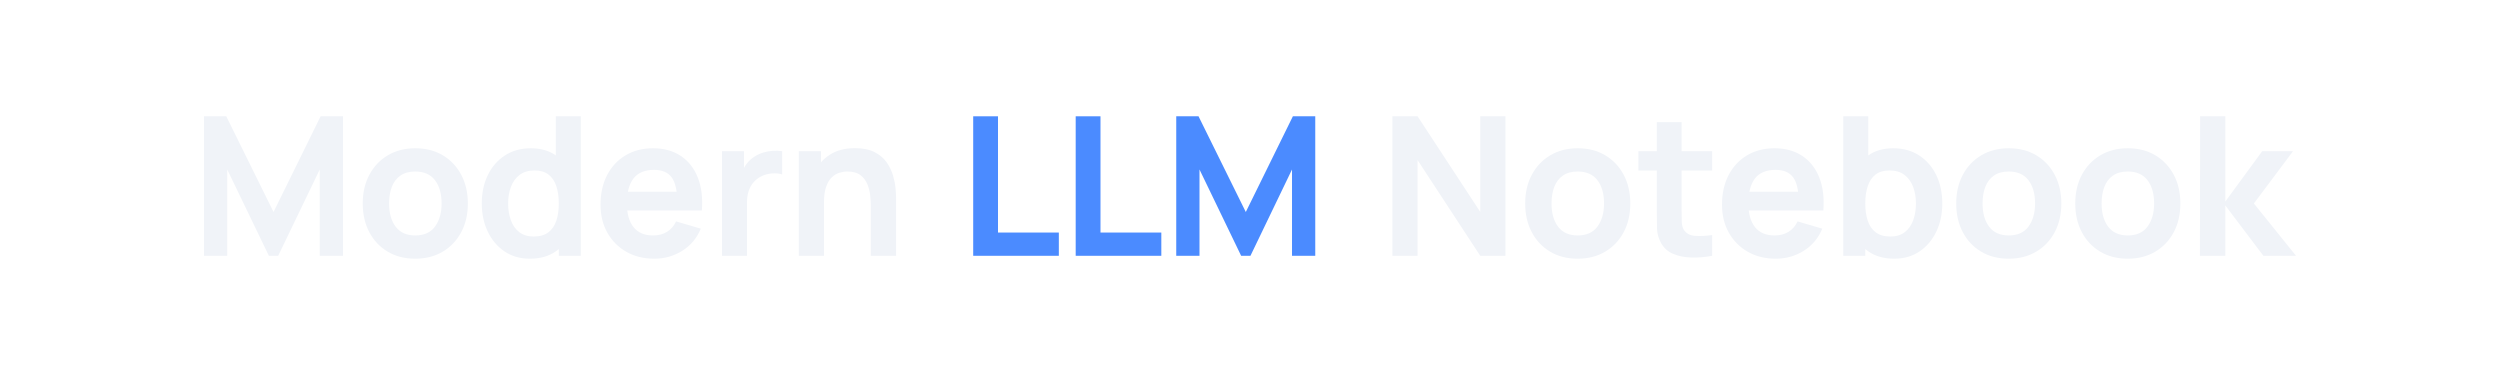
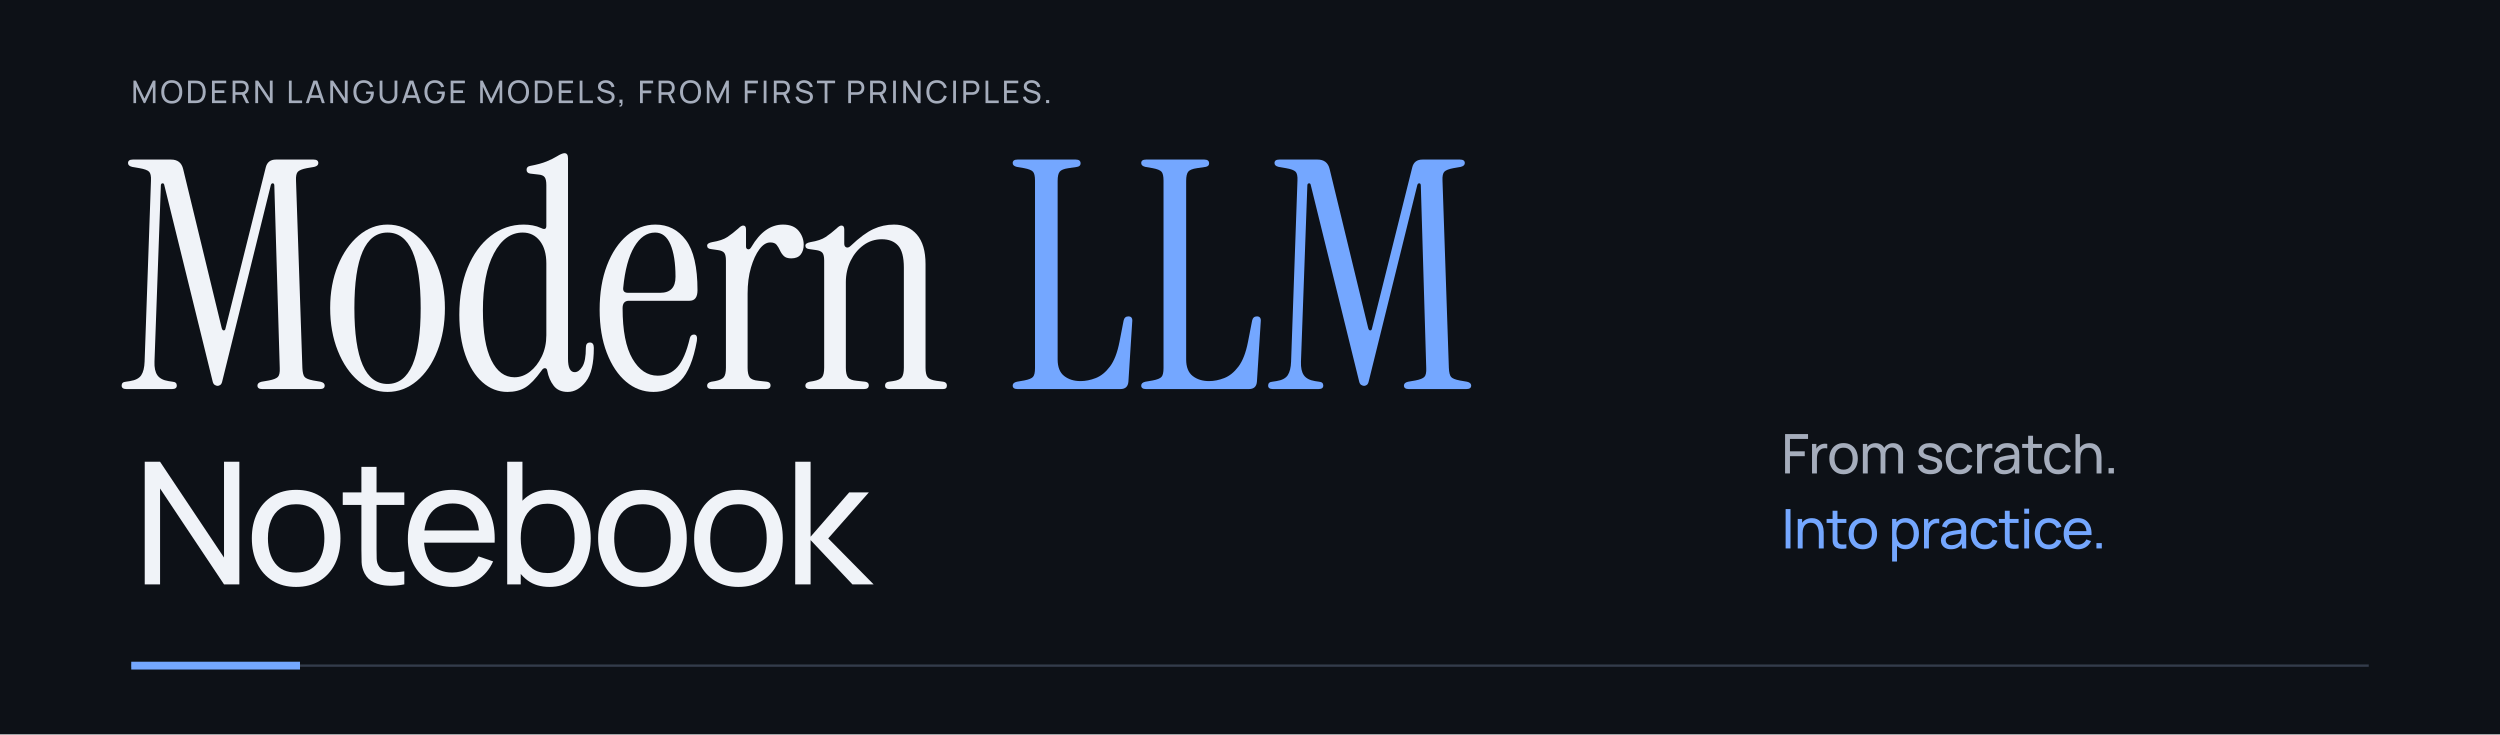
- <svg xmlns="http://www.w3.org/2000/svg" width="1600" height="240" viewBox="0 0 1600 240" role="img" aria-labelledby="title">
-   <g fill="#f0f3f8" aria-label="Modern">
-     <path transform="translate(121.8644 163.71) scale(0.062 -0.062)" d="M140 0V1440H370L858 452L1344 1440H1575V0H1335V891L906 0H810L380 891V0Z" />
-     <path transform="translate(227.1925 163.71) scale(0.062 -0.062)" d="M622 -30Q459 -30 337.0 43.0Q215 116 147.5 244.5Q80 373 80 540Q80 709 149.0 837.5Q218 966 340.0 1038.0Q462 1110 622 1110Q785 1110 907.0 1037.0Q1029 964 1097.0 835.5Q1165 707 1165 540Q1165 372 1096.5 243.5Q1028 115 905.5 42.5Q783 -30 622 -30ZM622 210Q759 210 826.5 302.5Q894 395 894 540Q894 691 825.5 780.5Q757 870 622 870Q529 870 469.0 828.0Q409 786 380.5 712.0Q352 638 352 540Q352 389 420.5 299.5Q489 210 622 210Z" />
-     <path transform="translate(303.38 163.71) scale(0.062 -0.062)" d="M576 -30Q426 -30 315.0 45.0Q204 120 142.0 249.0Q80 378 80 540Q80 705 142.5 833.5Q205 962 319.0 1036.0Q433 1110 587 1110Q741 1110 846.0 1035.0Q951 960 1005.0 831.0Q1059 702 1059 540Q1059 378 1004.5 249.0Q950 120 842.5 45.0Q735 -30 576 -30ZM616 199Q710 199 767.0 242.0Q824 285 849.5 362.0Q875 439 875 540Q875 642 849.5 719.0Q824 796 769.0 838.5Q714 881 625 881Q531 881 470.5 835.0Q410 789 381.0 711.5Q352 634 352 540Q352 445 380.0 367.5Q408 290 466.5 244.5Q525 199 616 199ZM875 0V749H844V1440H1102V0Z" />
-     <path transform="translate(379.38 163.71) scale(0.062 -0.062)" d="M636 -30Q471 -30 346.0 41.5Q221 113 150.5 238.5Q80 364 80 527Q80 704 149.0 835.0Q218 966 340.0 1038.0Q462 1110 622 1110Q790 1110 908.5 1031.0Q1027 952 1084.0 808.0Q1141 664 1126 468H871V562Q871 733 814.0 810.0Q757 887 633 887Q489 887 420.5 798.5Q352 710 352 540Q352 382 420.5 296.0Q489 210 622 210Q706 210 766.5 247.5Q827 285 860 355L1115 280Q1054 133 923.5 51.5Q793 -30 636 -30ZM272 468V661H1001V468Z" />
-     <path transform="translate(453.3956 163.71) scale(0.062 -0.062)" d="M140 0V1080H367V816L341 850Q361 906 395.5 951.0Q430 996 479 1026Q518 1051 565.0 1065.5Q612 1080 662.0 1083.5Q712 1087 761 1080V840Q714 855 653.5 850.0Q593 845 543 819Q495 794 462.5 755.0Q430 716 414.0 664.5Q398 613 398 550V0Z" />
-     <path transform="translate(502.6769 163.71) scale(0.062 -0.062)" d="M881 0V515Q881 559 875.5 618.5Q870 678 847.0 736.0Q824 794 775.0 832.0Q726 870 639 870Q599 870 556.5 857.0Q514 844 478.5 810.0Q443 776 420.5 713.5Q398 651 398 551L249 619Q249 752 301.5 864.0Q354 976 458.5 1043.5Q563 1111 718 1111Q841 1111 920.5 1070.0Q1000 1029 1045.0 964.5Q1090 900 1110.5 829.5Q1131 759 1136.5 698.0Q1142 637 1142 605V0ZM138 0V1080H367V733H398V0Z" />
+ <svg xmlns="http://www.w3.org/2000/svg" width="1600" height="470" viewBox="0 0 1600 470" role="img" aria-labelledby="title desc">
+   <rect width="1600" height="470" rx="0" fill="#0D1117" />
+   <g fill="#A5ADBC" aria-label="MODERN LANGUAGE MODELS, FROM FIRST PRINCIPLES.">
+     <path transform="translate(84 66) scale(0.01 -0.01)" d="M140 0V1440H302L846 293L1387 1440H1551V1H1382V1049L893 0H798L309 1049V0Z" />
+     <path transform="translate(102.6063 66) scale(0.01 -0.01)" d="M732 -30Q517 -30 367.0 65.0Q217 160 138.5 329.0Q60 498 60 720Q60 942 138.5 1111.0Q217 1280 367.0 1375.0Q517 1470 732 1470Q948 1470 1098.0 1375.0Q1248 1280 1326.0 1111.0Q1404 942 1404 720Q1404 498 1326.0 329.0Q1248 160 1098.0 65.0Q948 -30 732 -30ZM732 140Q893 139 1000.5 212.5Q1108 286 1161.5 417.0Q1215 548 1215 720Q1215 893 1161.5 1023.0Q1108 1153 1000.5 1226.0Q893 1299 732 1300Q571 1301 464.5 1228.0Q358 1155 304.0 1024.0Q250 893 249 720Q248 548 302.0 418.0Q356 288 463.5 214.5Q571 141 732 140Z" />
+     <path transform="translate(118.9469 66) scale(0.01 -0.01)" d="M140 0V1440H584Q606 1440 661.0 1439.0Q716 1438 766 1431Q933 1409 1045.5 1309.5Q1158 1210 1215.0 1057.0Q1272 904 1272 720Q1272 536 1215.0 383.0Q1158 230 1045.5 130.5Q933 31 766 9Q716 3 660.5 1.5Q605 0 584 0ZM323 170H584Q622 170 669.0 172.5Q716 175 751 181Q869 203 942.0 280.0Q1015 357 1049.0 472.0Q1083 587 1083 720Q1083 856 1048.5 971.0Q1014 1086 941.0 1162.0Q868 1238 751 1259Q716 1266 668.0 1268.0Q620 1270 584 1270H323Z" />
+     <path transform="translate(134.2719 66) scale(0.01 -0.01)" d="M140 0V1440H1050V1271H318V820H930V651H318V169H1050V0Z" />
+     <path transform="translate(147.4719 66) scale(0.01 -0.01)" d="M140 0V1440H709Q730 1440 759.0 1438.5Q788 1437 815 1432Q932 1414 1011.5 1352.0Q1091 1290 1131.0 1195.5Q1171 1101 1171 986Q1171 819 1084.0 696.5Q997 574 829 543L761 532H318V0ZM997 0 713 586 889 640 1201 0ZM318 701H703Q722 701 746.5 703.0Q771 705 793 710Q862 726 905.5 768.5Q949 811 969.0 868.5Q989 926 989 986Q989 1046 969.0 1103.5Q949 1161 905.5 1204.0Q862 1247 793 1262Q771 1268 746.5 1269.5Q722 1271 703 1271H318Z" />
+     <path transform="translate(161.9844 66) scale(0.01 -0.01)" d="M140 0V1440H320L1071 315V1440H1251V0H1071L320 1126V0Z" />
+     <path transform="translate(183.2906 66) scale(0.01 -0.01)" d="M160 0V1440H338V169H1006V0Z" />
+     <path transform="translate(195.35 66) scale(0.01 -0.01)" d="M40 0 522 1440H770L1252 0H1067L616 1336H672L225 0ZM272 337V504H1020V337Z" />
+     <path transform="translate(209.9719 66) scale(0.01 -0.01)" d="M140 0V1440H320L1071 315V1440H1251V0H1071L320 1126V0Z" />
+     <path transform="translate(225.5781 66) scale(0.01 -0.01)" d="M723 -30Q575 -30 453.0 22.0Q331 74 243.0 171.5Q155 269 107.5 407.5Q60 546 60 720Q60 950 142.0 1118.0Q224 1286 373.0 1377.5Q522 1469 723 1469Q965 1469 1113.0 1356.5Q1261 1244 1317 1049L1137 1012Q1092 1143 989.0 1221.0Q886 1299 732 1299Q571 1300 464.5 1227.5Q358 1155 304.0 1024.0Q250 893 249 720Q248 548 302.0 418.0Q356 288 463.5 214.5Q571 141 732 140Q871 139 966.0 193.0Q1061 247 1113.0 349.0Q1165 451 1176 594H870V741H1364Q1367 721 1367.5 693.5Q1368 666 1368 656Q1368 459 1294.5 303.5Q1221 148 1077.5 59.0Q934 -30 723 -30Z" />
+     <path transform="translate(241.5594 66) scale(0.01 -0.01)" d="M708 -30Q541 -30 413.0 39.0Q285 108 212.5 232.5Q140 357 140 525V1439L320 1440V540Q320 438 354.5 362.5Q389 287 446.0 237.0Q503 187 571.5 162.5Q640 138 708 138Q777 138 846.0 163.0Q915 188 971.5 237.5Q1028 287 1062.0 363.0Q1096 439 1096 540V1440H1276V525Q1276 358 1203.5 233.0Q1131 108 1003.0 39.0Q875 -30 708 -30Z" />
+     <path transform="translate(256.8219 66) scale(0.01 -0.01)" d="M40 0 522 1440H770L1252 0H1067L616 1336H672L225 0ZM272 337V504H1020V337Z" />
+     <path transform="translate(271.0375 66) scale(0.01 -0.01)" d="M723 -30Q575 -30 453.0 22.0Q331 74 243.0 171.5Q155 269 107.5 407.5Q60 546 60 720Q60 950 142.0 1118.0Q224 1286 373.0 1377.5Q522 1469 723 1469Q965 1469 1113.0 1356.5Q1261 1244 1317 1049L1137 1012Q1092 1143 989.0 1221.0Q886 1299 732 1299Q571 1300 464.5 1227.5Q358 1155 304.0 1024.0Q250 893 249 720Q248 548 302.0 418.0Q356 288 463.5 214.5Q571 141 732 140Q871 139 966.0 193.0Q1061 247 1113.0 349.0Q1165 451 1176 594H870V741H1364Q1367 721 1367.5 693.5Q1368 666 1368 656Q1368 459 1294.5 303.5Q1221 148 1077.5 59.0Q934 -30 723 -30Z" />
+     <path transform="translate(287.0187 66) scale(0.01 -0.01)" d="M140 0V1440H1050V1271H318V820H930V651H318V169H1050V0Z" />
+     <path transform="translate(305.9187 66) scale(0.01 -0.01)" d="M140 0V1440H302L846 293L1387 1440H1551V1H1382V1049L893 0H798L309 1049V0Z" />
+     <path transform="translate(324.525 66) scale(0.01 -0.01)" d="M732 -30Q517 -30 367.0 65.0Q217 160 138.5 329.0Q60 498 60 720Q60 942 138.5 1111.0Q217 1280 367.0 1375.0Q517 1470 732 1470Q948 1470 1098.0 1375.0Q1248 1280 1326.0 1111.0Q1404 942 1404 720Q1404 498 1326.0 329.0Q1248 160 1098.0 65.0Q948 -30 732 -30ZM732 140Q893 139 1000.5 212.5Q1108 286 1161.5 417.0Q1215 548 1215 720Q1215 893 1161.5 1023.0Q1108 1153 1000.5 1226.0Q893 1299 732 1300Q571 1301 464.5 1228.0Q358 1155 304.0 1024.0Q250 893 249 720Q248 548 302.0 418.0Q356 288 463.5 214.5Q571 141 732 140Z" />
+     <path transform="translate(340.8656 66) scale(0.01 -0.01)" d="M140 0V1440H584Q606 1440 661.0 1439.0Q716 1438 766 1431Q933 1409 1045.5 1309.5Q1158 1210 1215.0 1057.0Q1272 904 1272 720Q1272 536 1215.0 383.0Q1158 230 1045.5 130.5Q933 31 766 9Q716 3 660.5 1.5Q605 0 584 0ZM323 170H584Q622 170 669.0 172.5Q716 175 751 181Q869 203 942.0 280.0Q1015 357 1049.0 472.0Q1083 587 1083 720Q1083 856 1048.5 971.0Q1014 1086 941.0 1162.0Q868 1238 751 1259Q716 1266 668.0 1268.0Q620 1270 584 1270H323Z" />
+     <path transform="translate(356.1906 66) scale(0.01 -0.01)" d="M140 0V1440H1050V1271H318V820H930V651H318V169H1050V0Z" />
+     <path transform="translate(369.3906 66) scale(0.01 -0.01)" d="M160 0V1440H338V169H1006V0Z" />
+     <path transform="translate(381.45 66) scale(0.01 -0.01)" d="M651 -30Q498 -30 375.5 22.0Q253 74 173.5 170.5Q94 267 70 399L254 428Q289 292 399.5 215.5Q510 139 660 139Q757 139 835.5 169.5Q914 200 960.0 257.0Q1006 314 1006 392Q1006 440 989.5 474.5Q973 509 944.5 533.5Q916 558 880.0 575.0Q844 592 805 603L438 712Q378 730 322.0 757.5Q266 785 222.0 826.5Q178 868 152.0 926.5Q126 985 126 1065Q126 1193 192.5 1283.5Q259 1374 373.0 1422.0Q487 1470 630 1469Q775 1468 889.5 1417.5Q1004 1367 1079.5 1273.0Q1155 1179 1181 1048L992 1015Q977 1103 925.5 1166.5Q874 1230 797.0 1264.5Q720 1299 628 1300Q540 1301 469.0 1272.0Q398 1243 356.0 1191.5Q314 1140 314 1073Q314 1007 352.0 966.5Q390 926 445.5 902.5Q501 879 554 864L828 785Q875 772 936.5 749.0Q998 726 1056.0 684.5Q1114 643 1152.0 574.5Q1190 506 1190 402Q1190 298 1148.5 217.0Q1107 136 1033.0 81.5Q959 27 861.0 -1.5Q763 -30 651 -30Z" />
+     <path transform="translate(395.2437 66) scale(0.01 -0.01)" d="M120 -224 131 -141Q173 -144 194.0 -125.0Q215 -106 221.0 -73.0Q227 -40 223 0H120V226H316V-30Q316 -135 264.5 -188.0Q213 -241 120 -224Z" />
+     <path transform="translate(408.2062 66) scale(0.01 -0.01)" d="M140 0V1440H980V1262H318V809H860V631H318V0Z" />
+     <path transform="translate(420.1094 66) scale(0.01 -0.01)" d="M140 0V1440H709Q730 1440 759.0 1438.5Q788 1437 815 1432Q932 1414 1011.5 1352.0Q1091 1290 1131.0 1195.5Q1171 1101 1171 986Q1171 819 1084.0 696.5Q997 574 829 543L761 532H318V0ZM997 0 713 586 889 640 1201 0ZM318 701H703Q722 701 746.5 703.0Q771 705 793 710Q862 726 905.5 768.5Q949 811 969.0 868.5Q989 926 989 986Q989 1046 969.0 1103.5Q949 1161 905.5 1204.0Q862 1247 793 1262Q771 1268 746.5 1269.5Q722 1271 703 1271H318Z" />
+     <path transform="translate(434.6219 66) scale(0.01 -0.01)" d="M732 -30Q517 -30 367.0 65.0Q217 160 138.5 329.0Q60 498 60 720Q60 942 138.5 1111.0Q217 1280 367.0 1375.0Q517 1470 732 1470Q948 1470 1098.0 1375.0Q1248 1280 1326.0 1111.0Q1404 942 1404 720Q1404 498 1326.0 329.0Q1248 160 1098.0 65.0Q948 -30 732 -30ZM732 140Q893 139 1000.5 212.5Q1108 286 1161.5 417.0Q1215 548 1215 720Q1215 893 1161.5 1023.0Q1108 1153 1000.5 1226.0Q893 1299 732 1300Q571 1301 464.5 1228.0Q358 1155 304.0 1024.0Q250 893 249 720Q248 548 302.0 418.0Q356 288 463.5 214.5Q571 141 732 140Z" />
+     <path transform="translate(450.9625 66) scale(0.01 -0.01)" d="M140 0V1440H302L846 293L1387 1440H1551V1H1382V1049L893 0H798L309 1049V0Z" />
+     <path transform="translate(475.2687 66) scale(0.01 -0.01)" d="M140 0V1440H980V1262H318V809H860V631H318V0Z" />
+     <path transform="translate(487.1719 66) scale(0.01 -0.01)" d="M160 0V1440H338V0Z" />
+     <path transform="translate(493.8562 66) scale(0.01 -0.01)" d="M140 0V1440H709Q730 1440 759.0 1438.5Q788 1437 815 1432Q932 1414 1011.5 1352.0Q1091 1290 1131.0 1195.5Q1171 1101 1171 986Q1171 819 1084.0 696.5Q997 574 829 543L761 532H318V0ZM997 0 713 586 889 640 1201 0ZM318 701H703Q722 701 746.5 703.0Q771 705 793 710Q862 726 905.5 768.5Q949 811 969.0 868.5Q989 926 989 986Q989 1046 969.0 1103.5Q949 1161 905.5 1204.0Q862 1247 793 1262Q771 1268 746.5 1269.5Q722 1271 703 1271H318Z" />
+     <path transform="translate(508.3687 66) scale(0.01 -0.01)" d="M651 -30Q498 -30 375.5 22.0Q253 74 173.5 170.5Q94 267 70 399L254 428Q289 292 399.5 215.5Q510 139 660 139Q757 139 835.5 169.5Q914 200 960.0 257.0Q1006 314 1006 392Q1006 440 989.5 474.5Q973 509 944.5 533.5Q916 558 880.0 575.0Q844 592 805 603L438 712Q378 730 322.0 757.5Q266 785 222.0 826.5Q178 868 152.0 926.5Q126 985 126 1065Q126 1193 192.5 1283.5Q259 1374 373.0 1422.0Q487 1470 630 1469Q775 1468 889.5 1417.5Q1004 1367 1079.5 1273.0Q1155 1179 1181 1048L992 1015Q977 1103 925.5 1166.5Q874 1230 797.0 1264.5Q720 1299 628 1300Q540 1301 469.0 1272.0Q398 1243 356.0 1191.5Q314 1140 314 1073Q314 1007 352.0 966.5Q390 926 445.5 902.5Q501 879 554 864L828 785Q875 772 936.5 749.0Q998 726 1056.0 684.5Q1114 643 1152.0 574.5Q1190 506 1190 402Q1190 298 1148.5 217.0Q1107 136 1033.0 81.5Q959 27 861.0 -1.5Q763 -30 651 -30Z" />
+     <path transform="translate(522.6625 66) scale(0.01 -0.01)" d="M511 0V1271H20V1440H1180V1271H689V0Z" />
+     <path transform="translate(541.4687 66) scale(0.01 -0.01)" d="M140 0V1440H709Q730 1440 759.0 1438.5Q788 1437 815 1432Q932 1414 1011.5 1352.0Q1091 1290 1131.0 1195.5Q1171 1101 1171 986Q1171 872 1130.5 777.5Q1090 683 1010.5 620.5Q931 558 815 540Q788 536 759.0 534.0Q730 532 709 532H318V0ZM318 701H703Q722 701 746.5 703.0Q771 705 793 710Q862 726 905.5 768.5Q949 811 969.0 868.5Q989 926 989 986Q989 1046 969.0 1103.5Q949 1161 905.5 1204.0Q862 1247 793 1262Q771 1268 746.5 1269.5Q722 1271 703 1271H318Z" />
+     <path transform="translate(555.4812 66) scale(0.01 -0.01)" d="M140 0V1440H709Q730 1440 759.0 1438.5Q788 1437 815 1432Q932 1414 1011.5 1352.0Q1091 1290 1131.0 1195.5Q1171 1101 1171 986Q1171 819 1084.0 696.5Q997 574 829 543L761 532H318V0ZM997 0 713 586 889 640 1201 0ZM318 701H703Q722 701 746.5 703.0Q771 705 793 710Q862 726 905.5 768.5Q949 811 969.0 868.5Q989 926 989 986Q989 1046 969.0 1103.5Q949 1161 905.5 1204.0Q862 1247 793 1262Q771 1268 746.5 1269.5Q722 1271 703 1271H318Z" />
+     <path transform="translate(569.9937 66) scale(0.01 -0.01)" d="M160 0V1440H338V0Z" />
+     <path transform="translate(576.6781 66) scale(0.01 -0.01)" d="M140 0V1440H320L1071 315V1440H1251V0H1071L320 1126V0Z" />
+     <path transform="translate(592.2844 66) scale(0.01 -0.01)" d="M732 -30Q517 -30 367.0 65.0Q217 160 138.5 329.0Q60 498 60 720Q60 942 138.5 1111.0Q217 1280 367.0 1375.0Q517 1470 732 1470Q982 1470 1143.5 1343.0Q1305 1216 1366 1001L1185 953Q1141 1114 1028.0 1207.0Q915 1300 732 1300Q571 1300 464.0 1227.0Q357 1154 303.0 1023.5Q249 893 248 720Q247 548 301.0 417.5Q355 287 463.0 213.5Q571 140 732 140Q915 140 1028.0 233.5Q1141 327 1185 487L1366 439Q1305 225 1143.5 97.5Q982 -30 732 -30Z" />
+     <path transform="translate(608.4375 66) scale(0.01 -0.01)" d="M160 0V1440H338V0Z" />
+     <path transform="translate(615.1219 66) scale(0.01 -0.01)" d="M140 0V1440H709Q730 1440 759.0 1438.5Q788 1437 815 1432Q932 1414 1011.5 1352.0Q1091 1290 1131.0 1195.5Q1171 1101 1171 986Q1171 872 1130.5 777.5Q1090 683 1010.5 620.5Q931 558 815 540Q788 536 759.0 534.0Q730 532 709 532H318V0ZM318 701H703Q722 701 746.5 703.0Q771 705 793 710Q862 726 905.5 768.5Q949 811 969.0 868.5Q989 926 989 986Q989 1046 969.0 1103.5Q949 1161 905.5 1204.0Q862 1247 793 1262Q771 1268 746.5 1269.5Q722 1271 703 1271H318Z" />
+     <path transform="translate(629.1344 66) scale(0.01 -0.01)" d="M160 0V1440H338V169H1006V0Z" />
+     <path transform="translate(641.1938 66) scale(0.01 -0.01)" d="M140 0V1440H1050V1271H318V820H930V651H318V169H1050V0Z" />
+     <path transform="translate(653.9875 66) scale(0.01 -0.01)" d="M651 -30Q498 -30 375.5 22.0Q253 74 173.5 170.5Q94 267 70 399L254 428Q289 292 399.5 215.5Q510 139 660 139Q757 139 835.5 169.5Q914 200 960.0 257.0Q1006 314 1006 392Q1006 440 989.5 474.5Q973 509 944.5 533.5Q916 558 880.0 575.0Q844 592 805 603L438 712Q378 730 322.0 757.5Q266 785 222.0 826.5Q178 868 152.0 926.5Q126 985 126 1065Q126 1193 192.5 1283.5Q259 1374 373.0 1422.0Q487 1470 630 1469Q775 1468 889.5 1417.5Q1004 1367 1079.5 1273.0Q1155 1179 1181 1048L992 1015Q977 1103 925.5 1166.5Q874 1230 797.0 1264.5Q720 1299 628 1300Q540 1301 469.0 1272.0Q398 1243 356.0 1191.5Q314 1140 314 1073Q314 1007 352.0 966.5Q390 926 445.5 902.5Q501 879 554 864L828 785Q875 772 936.5 749.0Q998 726 1056.0 684.5Q1114 643 1152.0 574.5Q1190 506 1190 402Q1190 298 1148.5 217.0Q1107 136 1033.0 81.5Q959 27 861.0 -1.5Q763 -30 651 -30Z" />
+     <path transform="translate(667.7813 66) scale(0.01 -0.01)" d="M172 0V196H368V0Z" />
  </g>
-   <g fill="#4b8bff" aria-label="LLM">
-     <path transform="translate(612.9269 163.71) scale(0.062 -0.062)" d="M160 0V1440H416V240H1044V0Z" />
-     <path transform="translate(678.5206 163.71) scale(0.062 -0.062)" d="M160 0V1440H416V240H1044V0Z" />
-     <path transform="translate(744.1144 163.71) scale(0.062 -0.062)" d="M140 0V1440H370L858 452L1344 1440H1575V0H1335V891L906 0H810L380 891V0Z" />
+   <g fill="#F0F3F8" aria-label="Modern">
+     <path transform="translate(75 249) scale(0.204 -0.204)" d="M315 10Q311 10 306.0 13.0Q301 16 299 26L148 639Q147 646 142.0 645.5Q137 645 137 638L117 86Q116 58 126.0 43.5Q136 29 161 25L174 23Q187 22 187 11Q187 0 172 0H29Q14 0 14 11Q14 22 27 23L40 25Q66 29 75.5 43.5Q85 58 86 86L106 654Q107 675 100.0 682.0Q93 689 70 693L47 697Q34 700 34 709Q34 720 49 720H169Q200 720 207 690L328 191Q330 184 334.5 184.0Q339 184 340 191L466 695Q472 720 498 720H616Q631 720 631 709Q631 700 618 697L595 693Q574 689 567.0 682.0Q560 675 561 654L581 66Q582 45 588.0 38.0Q594 31 615 27L638 23Q651 20 651 11Q651 0 636 0H455Q440 0 440 11Q440 20 453 23L476 27Q497 31 504.0 38.0Q511 45 510 66L493 638Q493 645 488.5 645.5Q484 646 482 640L330 26Q328 16 323.5 13.0Q319 10 315 10Z" />
+     <path transform="translate(206.6094 249) scale(0.204 -0.204)" d="M203 -9Q152 -9 111.5 25.5Q71 60 47.0 120.0Q23 180 23 254Q23 328 47.0 387.0Q71 446 112.0 481.0Q153 516 203 516Q254 516 294.5 481.0Q335 446 359.0 387.0Q383 328 383 254Q383 180 359.5 120.0Q336 60 295.0 25.5Q254 -9 203 -9ZM203 16Q307 16 307 254Q307 491 203 491Q99 491 99 254Q99 16 203 16Z" />
+     <path transform="translate(287.8438 249) scale(0.204 -0.204)" d="M181 -9Q137 -9 102.5 21.5Q68 52 49.0 106.5Q30 161 30 233Q30 317 56.0 380.5Q82 444 128.0 480.0Q174 516 232 516Q246 516 260.0 513.5Q274 511 287 505Q303 497 303 512V640Q303 658 297.5 665.0Q292 672 278 673L252 676Q241 678 241 688Q241 698 252 700Q284 706 303.5 714.0Q323 722 336 730Q352 740 360 740Q371 740 371 724V95Q371 53 392 53Q405 53 416.0 70.5Q427 88 427 130Q427 146 440 146Q452 146 452 129Q452 56 427.0 23.5Q402 -9 370 -9Q341 -9 326.0 10.5Q311 30 306 57Q305 65 299.0 65.5Q293 66 288 58Q260 19 237.0 5.0Q214 -9 181 -9ZM203 37Q229 37 251.5 54.5Q274 72 288.5 102.0Q303 132 303 169V394Q303 439 282.5 465.0Q262 491 229 491Q173 491 138.5 425.5Q104 360 104 247Q104 144 130.5 90.5Q157 37 203 37Z" />
+     <path transform="translate(379.0781 249) scale(0.204 -0.204)" d="M192 -9Q144 -9 106.0 23.0Q68 55 45.5 113.5Q23 172 23 249Q23 328 46.0 388.0Q69 448 109.0 482.0Q149 516 198 516Q257 516 293.5 467.5Q330 419 330 310Q330 277 305 277H115Q95 277 95 254Q95 148 126.0 95.0Q157 42 205 42Q243 42 267.0 69.0Q291 96 306 160Q309 171 319 171Q331 171 328 151Q312 62 277.0 26.5Q242 -9 192 -9ZM112 302H213Q261 302 261 352Q261 417 245.0 454.0Q229 491 197 491Q158 491 131.5 446.0Q105 401 97 318Q95 302 112 302Z" />
+     <path transform="translate(449.5 249) scale(0.204 -0.204)" d="M154 446Q195 516 253 516Q286 516 302.0 496.5Q318 477 318 453Q318 434 308.5 422.0Q299 410 279 410Q263 410 255.5 417.5Q248 425 243.5 435.0Q239 445 233.0 452.5Q227 460 213 460Q195 460 179.0 438.5Q163 417 152.5 381.0Q142 345 142 299V67Q142 46 148.5 37.0Q155 28 176 26L203 23Q214 21 214 12Q214 0 199 0H30Q15 0 15 11Q15 20 28 23L40 25Q61 29 67.5 37.5Q74 46 74 67V403Q74 421 68.5 427.5Q63 434 49 436L28 439Q15 440 15 450Q15 458 31 461Q62 466 78.5 477.0Q95 488 113 504Q122 513 128 513Q137 513 137 501V447Q137 440 143.0 438.5Q149 437 154 446Z" />
+     <path transform="translate(512.375 249) scale(0.204 -0.204)" d="M30 0Q15 0 15 11Q15 20 28 23L40 25Q61 29 67.5 37.5Q74 46 74 67V403Q74 421 68.5 427.5Q63 434 49 436L28 439Q15 440 15 450Q15 458 31 461Q62 466 78.5 477.0Q95 488 113 504Q122 513 128 513Q137 513 137 501V456Q137 447 143.5 444.5Q150 442 158 450Q198 488 228.5 502.0Q259 516 293 516Q338 516 365.0 484.5Q392 453 392 392V67Q392 46 398.5 37.5Q405 29 426 26L448 23Q459 21 459 11Q459 0 447 0H279Q265 0 265 11Q265 21 276 23L290 25Q311 28 317.5 37.0Q324 46 324 67V381Q324 430 306.0 450.0Q288 470 255 470Q223 470 197.5 451.5Q172 433 157.0 402.5Q142 372 142 335V67Q142 46 148.5 37.0Q155 28 176 26L203 23Q214 21 214 12Q214 0 199 0Z" />
  </g>
-   <g fill="#f0f3f8" aria-label="Notebook">
-     <path transform="translate(882.4425 163.71) scale(0.062 -0.062)" d="M140 0V1440H400L1047 453V1440H1307V0H1047L400 988V0Z" />
-     <path transform="translate(971.1613 163.71) scale(0.062 -0.062)" d="M622 -30Q459 -30 337.0 43.0Q215 116 147.5 244.5Q80 373 80 540Q80 709 149.0 837.5Q218 966 340.0 1038.0Q462 1110 622 1110Q785 1110 907.0 1037.0Q1029 964 1097.0 835.5Q1165 707 1165 540Q1165 372 1096.5 243.5Q1028 115 905.5 42.5Q783 -30 622 -30ZM622 210Q759 210 826.5 302.5Q894 395 894 540Q894 691 825.5 780.5Q757 870 622 870Q529 870 469.0 828.0Q409 786 380.5 712.0Q352 638 352 540Q352 389 420.5 299.5Q489 210 622 210Z" />
-     <path transform="translate(1047.349 163.71) scale(0.062 -0.062)" d="M781 0Q671 -21 566.0 -18.0Q461 -15 378.5 20.0Q296 55 253 133Q214 206 212.0 280.5Q210 355 210 450V1380H466V464Q466 401 467.5 351.0Q469 301 488 270Q524 212 603.0 206.0Q682 200 781 214ZM20 880V1080H781V880Z" />
-     <path transform="translate(1097.13 163.71) scale(0.062 -0.062)" d="M636 -30Q471 -30 346.0 41.5Q221 113 150.5 238.5Q80 364 80 527Q80 704 149.0 835.0Q218 966 340.0 1038.0Q462 1110 622 1110Q790 1110 908.5 1031.0Q1027 952 1084.0 808.0Q1141 664 1126 468H871V562Q871 733 814.0 810.0Q757 887 633 887Q489 887 420.5 798.5Q352 710 352 540Q352 382 420.5 296.0Q489 210 622 210Q706 210 766.5 247.5Q827 285 860 355L1115 280Q1054 133 923.5 51.5Q793 -30 636 -30ZM272 468V661H1001V468Z" />
-     <path transform="translate(1171.146 163.71) scale(0.062 -0.062)" d="M664 -30Q505 -30 397.5 45.0Q290 120 236.0 249.0Q182 378 182 540Q182 702 235.5 831.0Q289 960 394.0 1035.0Q499 1110 653 1110Q807 1110 921.0 1036.0Q1035 962 1097.5 833.5Q1160 705 1160 540Q1160 378 1098.0 249.0Q1036 120 925.0 45.0Q814 -30 664 -30ZM138 0V1440H396V749H365V0ZM624 199Q715 199 773.5 244.5Q832 290 860.0 367.5Q888 445 888 540Q888 634 859.0 711.5Q830 789 769.5 835.0Q709 881 615 881Q526 881 471.0 838.5Q416 796 390.5 719.0Q365 642 365 540Q365 439 390.5 362.0Q416 285 473.0 242.0Q530 199 624 199Z" />
-     <path transform="translate(1247.021 163.71) scale(0.062 -0.062)" d="M622 -30Q459 -30 337.0 43.0Q215 116 147.5 244.5Q80 373 80 540Q80 709 149.0 837.5Q218 966 340.0 1038.0Q462 1110 622 1110Q785 1110 907.0 1037.0Q1029 964 1097.0 835.5Q1165 707 1165 540Q1165 372 1096.5 243.5Q1028 115 905.5 42.5Q783 -30 622 -30ZM622 210Q759 210 826.5 302.5Q894 395 894 540Q894 691 825.5 780.5Q757 870 622 870Q529 870 469.0 828.0Q409 786 380.5 712.0Q352 638 352 540Q352 389 420.5 299.5Q489 210 622 210Z" />
-     <path transform="translate(1323.208 163.71) scale(0.062 -0.062)" d="M622 -30Q459 -30 337.0 43.0Q215 116 147.5 244.5Q80 373 80 540Q80 709 149.0 837.5Q218 966 340.0 1038.0Q462 1110 622 1110Q785 1110 907.0 1037.0Q1029 964 1097.0 835.5Q1165 707 1165 540Q1165 372 1096.5 243.5Q1028 115 905.5 42.5Q783 -30 622 -30ZM622 210Q759 210 826.5 302.5Q894 395 894 540Q894 691 825.5 780.5Q757 870 622 870Q529 870 469.0 828.0Q409 786 380.5 712.0Q352 638 352 540Q352 389 420.5 299.5Q489 210 622 210Z" />
-     <path transform="translate(1399.396 163.71) scale(0.062 -0.062)" d="M138 0 140 1440H400V560L781 1080H1099L695 540L1130 0H793L400 520V0Z" />
+   <g fill="#74A7FF" aria-label="LLM">
+     <path transform="translate(644.25 249) scale(0.204 -0.204)" d="M34 0Q19 0 19 11Q19 20 32 23L55 27Q76 31 82.5 38.0Q89 45 89 66V654Q89 675 82.5 682.0Q76 689 55 693L32 697Q19 700 19 709Q19 720 34 720H217Q232 720 232 708Q232 699 221 697L194 693Q173 690 166.5 682.0Q160 674 160 653V93Q160 57 180.5 41.0Q201 25 232 25Q255 25 279.5 34.5Q304 44 324.0 70.5Q344 97 354 148L367 215Q370 228 382 228Q396 228 394 211L382 23Q380 0 357 0Z" />
+     <path transform="translate(726.5 249) scale(0.204 -0.204)" d="M34 0Q19 0 19 11Q19 20 32 23L55 27Q76 31 82.5 38.0Q89 45 89 66V654Q89 675 82.5 682.0Q76 689 55 693L32 697Q19 700 19 709Q19 720 34 720H217Q232 720 232 708Q232 699 221 697L194 693Q173 690 166.5 682.0Q160 674 160 653V93Q160 57 180.5 41.0Q201 25 232 25Q255 25 279.5 34.5Q304 44 324.0 70.5Q344 97 354 148L367 215Q370 228 382 228Q396 228 394 211L382 23Q380 0 357 0Z" />
+     <path transform="translate(808.75 249) scale(0.204 -0.204)" d="M315 10Q311 10 306.0 13.0Q301 16 299 26L148 639Q147 646 142.0 645.5Q137 645 137 638L117 86Q116 58 126.0 43.5Q136 29 161 25L174 23Q187 22 187 11Q187 0 172 0H29Q14 0 14 11Q14 22 27 23L40 25Q66 29 75.5 43.5Q85 58 86 86L106 654Q107 675 100.0 682.0Q93 689 70 693L47 697Q34 700 34 709Q34 720 49 720H169Q200 720 207 690L328 191Q330 184 334.5 184.0Q339 184 340 191L466 695Q472 720 498 720H616Q631 720 631 709Q631 700 618 697L595 693Q574 689 567.0 682.0Q560 675 561 654L581 66Q582 45 588.0 38.0Q594 31 615 27L638 23Q651 20 651 11Q651 0 636 0H455Q440 0 440 11Q440 20 453 23L476 27Q497 31 504.0 38.0Q511 45 510 66L493 638Q493 645 488.5 645.5Q484 646 482 640L330 26Q328 16 323.5 13.0Q319 10 315 10Z" />
  </g>
+   <g fill="#F0F3F8" aria-label="Notebook">
+     <path transform="translate(85 374) scale(0.0545 -0.0545)" d="M140 0V1440H320L1071 315V1440H1251V0H1071L320 1126V0Z" />
+     <path transform="translate(156.8125 374) scale(0.0545 -0.0545)" d="M600 -30Q439 -30 322.5 43.0Q206 116 143.0 245.0Q80 374 80 541Q80 711 144.0 839.0Q208 967 325.0 1038.5Q442 1110 600 1110Q762 1110 879.0 1037.5Q996 965 1058.5 836.5Q1121 708 1121 541Q1121 372 1058.0 243.5Q995 115 878.0 42.5Q761 -30 600 -30ZM600 139Q768 139 850.0 251.0Q932 363 932 541Q932 724 849.0 832.5Q766 941 600 941Q487 941 414.0 890.0Q341 839 305.0 749.0Q269 659 269 541Q269 359 353.0 249.0Q437 139 600 139Z" />
+     <path transform="translate(218.2656 374) scale(0.0545 -0.0545)" d="M743 0Q647 -19 553.5 -15.5Q460 -12 387.0 22.5Q314 57 276 130Q244 194 241.5 259.5Q239 325 239 408V1380H417V416Q417 350 418.5 303.0Q420 256 439 222Q475 158 553.5 147.0Q632 136 743 153ZM20 933V1080H743V933Z" />
+     <path transform="translate(256.6719 374) scale(0.0545 -0.0545)" d="M608 -30Q449 -30 330.5 40.5Q212 111 146.0 237.5Q80 364 80 533Q80 710 145.0 839.5Q210 969 326.5 1039.5Q443 1110 600 1110Q763 1110 877.5 1035.0Q992 960 1049.5 821.0Q1107 682 1099 490H919V554Q916 753 838.0 851.5Q760 950 606 950Q441 950 355.0 844.0Q269 738 269 540Q269 349 355.0 244.0Q441 139 600 139Q707 139 786.0 188.0Q865 237 910 329L1081 270Q1018 127 891.5 48.5Q765 -30 608 -30ZM209 490V633H1007V490Z" />
+     <path transform="translate(317.0312 374) scale(0.0545 -0.0545)" d="M636 -30Q484 -30 380.0 45.5Q276 121 222.5 250.5Q169 380 169 541Q169 704 222.5 833.0Q276 962 380.5 1036.0Q485 1110 637 1110Q787 1110 895.5 1035.5Q1004 961 1062.0 832.0Q1120 703 1120 541Q1120 379 1062.0 250.0Q1004 121 895.5 45.5Q787 -30 636 -30ZM139 0V1440H318V795H298V0ZM614 133Q721 133 791.0 187.0Q861 241 896.0 333.5Q931 426 931 541Q931 655 896.5 747.0Q862 839 790.5 893.0Q719 947 609 947Q504 947 435.0 895.5Q366 844 332.0 752.5Q298 661 298 541Q298 423 331.5 330.5Q365 238 435.0 185.5Q505 133 614 133Z" />
+     <path transform="translate(378.4375 374) scale(0.0545 -0.0545)" d="M600 -30Q439 -30 322.5 43.0Q206 116 143.0 245.0Q80 374 80 541Q80 711 144.0 839.0Q208 967 325.0 1038.5Q442 1110 600 1110Q762 1110 879.0 1037.5Q996 965 1058.5 836.5Q1121 708 1121 541Q1121 372 1058.0 243.5Q995 115 878.0 42.5Q761 -30 600 -30ZM600 139Q768 139 850.0 251.0Q932 363 932 541Q932 724 849.0 832.5Q766 941 600 941Q487 941 414.0 890.0Q341 839 305.0 749.0Q269 659 269 541Q269 359 353.0 249.0Q437 139 600 139Z" />
+     <path transform="translate(439.8906 374) scale(0.0545 -0.0545)" d="M600 -30Q439 -30 322.5 43.0Q206 116 143.0 245.0Q80 374 80 541Q80 711 144.0 839.0Q208 967 325.0 1038.5Q442 1110 600 1110Q762 1110 879.0 1037.5Q996 965 1058.5 836.5Q1121 708 1121 541Q1121 372 1058.0 243.5Q995 115 878.0 42.5Q761 -30 600 -30ZM600 139Q768 139 850.0 251.0Q932 363 932 541Q932 724 849.0 832.5Q766 941 600 941Q487 941 414.0 890.0Q341 839 305.0 749.0Q269 659 269 541Q269 359 353.0 249.0Q437 139 600 139Z" />
+     <path transform="translate(501.3438 374) scale(0.0545 -0.0545)" d="M139 0 140 1440H320V560L773 1080H1004L527 540L1060 0H811L320 520V0Z" />
+   </g>
+   <g fill="#A5ADBC" aria-label="From scratch.">
+     <path transform="translate(1140 303) scale(0.0175 -0.0175)" d="M140 0V1440H980V1262H318V809H860V631H318V0Z" />
+     <path transform="translate(1157.244 303) scale(0.0175 -0.0175)" d="M140 0V1080H299V819L273 853Q292 903 322.5 945.0Q353 987 391 1014Q433 1048 486.0 1066.0Q539 1084 594.0 1087.5Q649 1091 697 1080V913Q641 928 574.0 921.0Q507 914 450 872Q398 835 369.5 782.0Q341 729 330.0 667.5Q319 606 319 542V0Z" />
+     <path transform="translate(1169.378 303) scale(0.0175 -0.0175)" d="M600 -30Q439 -30 322.5 43.0Q206 116 143.0 245.0Q80 374 80 541Q80 711 144.0 839.0Q208 967 325.0 1038.5Q442 1110 600 1110Q762 1110 879.0 1037.5Q996 965 1058.5 836.5Q1121 708 1121 541Q1121 372 1058.0 243.5Q995 115 878.0 42.5Q761 -30 600 -30ZM600 139Q768 139 850.0 251.0Q932 363 932 541Q932 724 849.0 832.5Q766 941 600 941Q487 941 414.0 890.0Q341 839 305.0 749.0Q269 659 269 541Q269 359 353.0 249.0Q437 139 600 139Z" />
+     <path transform="translate(1189.794 303) scale(0.0175 -0.0175)" d="M1431 0 1432 691Q1432 812 1367.5 880.5Q1303 949 1200 949Q1140 949 1086.0 921.5Q1032 894 998.0 835.5Q964 777 964 686L870 724Q868 839 917.5 925.5Q967 1012 1053.0 1060.0Q1139 1108 1247 1108Q1416 1108 1513.0 1005.5Q1610 903 1610 730L1609 0ZM139 0V1080H298V791H318V0ZM786 0 787 684Q787 808 723.0 878.5Q659 949 553 949Q448 949 383.0 877.0Q318 805 318 686L224 742Q224 847 274.0 930.0Q324 1013 410.0 1060.5Q496 1108 605 1108Q714 1108 795.0 1062.0Q876 1016 920.0 930.5Q964 845 964 727L963 0Z" />
+     <path transform="translate(1225.875 303) scale(0.0175 -0.0175)" d="M548 -29Q355 -29 231.5 55.5Q108 140 80 292L262 321Q284 233 363.0 181.5Q442 130 559 130Q670 130 733.0 176.0Q796 222 796 301Q796 347 775.0 375.5Q754 404 688.5 429.0Q623 454 491 489Q348 527 266.0 568.0Q184 609 149.0 663.0Q114 717 114 794Q114 889 166.0 960.5Q218 1032 311.5 1071.0Q405 1110 529 1110Q652 1110 749.0 1071.0Q846 1032 905.5 960.5Q965 889 976 794L794 761Q781 848 710.5 898.0Q640 948 529 951Q424 955 358.5 914.0Q293 873 293 803Q293 764 317.5 736.0Q342 708 408.5 683.0Q475 658 602 626Q745 590 827.5 547.5Q910 505 945.0 447.5Q980 390 980 306Q980 150 865.0 60.5Q750 -29 548 -29Z" />
+     <path transform="translate(1243.838 303) scale(0.0175 -0.0175)" d="M595 -30Q431 -30 316.5 43.5Q202 117 142.0 246.0Q82 375 80 540Q82 709 143.5 837.5Q205 966 320.0 1038.0Q435 1110 597 1110Q768 1110 891.5 1026.0Q1015 942 1057 796L881 743Q847 837 770.5 889.0Q694 941 595 941Q484 941 412.0 889.5Q340 838 305.0 747.5Q270 657 269 540Q271 360 352.5 249.5Q434 139 595 139Q701 139 771.0 187.5Q841 236 877 328L1057 281Q1001 130 882.0 50.0Q763 -30 595 -30Z" />
+     <path transform="translate(1262.878 303) scale(0.0175 -0.0175)" d="M140 0V1080H299V819L273 853Q292 903 322.5 945.0Q353 987 391 1014Q433 1048 486.0 1066.0Q539 1084 594.0 1087.5Q649 1091 697 1080V913Q641 928 574.0 921.0Q507 914 450 872Q398 835 369.5 782.0Q341 729 330.0 667.5Q319 606 319 542V0Z" />
+     <path transform="translate(1274.747 303) scale(0.0175 -0.0175)" d="M447 -30Q326 -30 244.5 14.5Q163 59 121.5 132.0Q80 205 80 292Q80 377 112.5 439.5Q145 502 204.0 543.5Q263 585 345 609Q422 630 517.5 645.5Q613 661 711.0 674.0Q809 687 894 699L830 662Q833 806 772.5 875.0Q712 944 564 944Q466 944 392.5 899.5Q319 855 289 755L120 806Q159 948 271.0 1029.0Q383 1110 566 1110Q713 1110 818.5 1057.5Q924 1005 970 899Q993 849 999.0 790.5Q1005 732 1005 668V0H847V259L884 235Q823 104 713.5 37.0Q604 -30 447 -30ZM474 119Q570 119 640.5 153.5Q711 188 754.0 244.5Q797 301 810 368Q825 418 826.5 479.5Q828 541 828 574L890 547Q803 535 719.0 524.0Q635 513 560.0 500.5Q485 488 425 471Q381 457 342.5 435.0Q304 413 280.5 378.5Q257 344 257 293Q257 249 279.5 209.0Q302 169 349.5 144.0Q397 119 474 119Z" />
+     <path transform="translate(1293.834 303) scale(0.0175 -0.0175)" d="M743 0Q647 -19 553.5 -15.5Q460 -12 387.0 22.5Q314 57 276 130Q244 194 241.5 259.5Q239 325 239 408V1380H417V416Q417 350 418.5 303.0Q420 256 439 222Q475 158 553.5 147.0Q632 136 743 153ZM20 933V1080H743V933Z" />
+     <path transform="translate(1306.859 303) scale(0.0175 -0.0175)" d="M595 -30Q431 -30 316.5 43.5Q202 117 142.0 246.0Q82 375 80 540Q82 709 143.5 837.5Q205 966 320.0 1038.0Q435 1110 597 1110Q768 1110 891.5 1026.0Q1015 942 1057 796L881 743Q847 837 770.5 889.0Q694 941 595 941Q484 941 412.0 889.5Q340 838 305.0 747.5Q270 657 269 540Q271 360 352.5 249.5Q434 139 595 139Q701 139 771.0 187.5Q841 236 877 328L1057 281Q1001 130 882.0 50.0Q763 -30 595 -30Z" />
+     <path transform="translate(1325.9 303) scale(0.0175 -0.0175)" d="M909 0V541Q909 618 895.5 689.0Q882 760 848.5 816.5Q815 873 758.5 906.0Q702 939 616 939Q549 939 494.5 916.5Q440 894 401.0 848.0Q362 802 340.5 732.5Q319 663 319 569L202 605Q202 762 258.5 874.5Q315 987 417.5 1047.5Q520 1108 659 1108Q764 1108 838.0 1075.0Q912 1042 961.0 987.5Q1010 933 1038.0 865.5Q1066 798 1077.5 728.5Q1089 659 1089 597V0ZM139 0V1440H299V645H319V0Z" />
+     <path transform="translate(1346.456 303) scale(0.0175 -0.0175)" d="M172 0V196H368V0Z" />
+   </g>
+   <g fill="#74A7FF" aria-label="Into practice.">
+     <path transform="translate(1140 351) scale(0.0175 -0.0175)" d="M160 0V1440H338V0Z" />
+     <path transform="translate(1148.119 351) scale(0.0175 -0.0175)" d="M909 0V541Q909 618 895.5 689.0Q882 760 848.5 816.5Q815 873 758.5 906.0Q702 939 616 939Q549 939 494.5 916.5Q440 894 401.0 848.0Q362 802 340.5 732.5Q319 663 319 569L202 605Q202 762 258.5 874.5Q315 987 417.5 1047.5Q520 1108 659 1108Q764 1108 838.0 1075.0Q912 1042 961.0 987.5Q1010 933 1038.0 865.5Q1066 798 1077.5 728.5Q1089 659 1089 597V0ZM139 0V1080H299V791H319V0Z" />
+     <path transform="translate(1168.675 351) scale(0.0175 -0.0175)" d="M743 0Q647 -19 553.5 -15.5Q460 -12 387.0 22.5Q314 57 276 130Q244 194 241.5 259.5Q239 325 239 408V1380H417V416Q417 350 418.5 303.0Q420 256 439 222Q475 158 553.5 147.0Q632 136 743 153ZM20 933V1080H743V933Z" />
+     <path transform="translate(1181.7 351) scale(0.0175 -0.0175)" d="M600 -30Q439 -30 322.5 43.0Q206 116 143.0 245.0Q80 374 80 541Q80 711 144.0 839.0Q208 967 325.0 1038.5Q442 1110 600 1110Q762 1110 879.0 1037.5Q996 965 1058.5 836.5Q1121 708 1121 541Q1121 372 1058.0 243.5Q995 115 878.0 42.5Q761 -30 600 -30ZM600 139Q768 139 850.0 251.0Q932 363 932 541Q932 724 849.0 832.5Q766 941 600 941Q487 941 414.0 890.0Q341 839 305.0 749.0Q269 659 269 541Q269 359 353.0 249.0Q437 139 600 139Z" />
+     <path transform="translate(1208.516 351) scale(0.0175 -0.0175)" d="M636 -30Q484 -30 380.0 45.5Q276 121 222.5 250.5Q169 380 169 541Q169 704 222.5 833.0Q276 962 380.5 1036.0Q485 1110 637 1110Q787 1110 895.5 1035.5Q1004 961 1062.0 832.0Q1120 703 1120 541Q1120 379 1062.0 250.0Q1004 121 895.5 45.5Q787 -30 636 -30ZM139 -480V1080H298V285H318V-480ZM614 133Q721 133 791.0 187.0Q861 241 896.0 333.5Q931 426 931 541Q931 655 896.5 747.0Q862 839 790.5 893.0Q719 947 609 947Q504 947 435.0 895.5Q366 844 332.0 752.5Q298 661 298 541Q298 423 331.5 330.5Q365 238 435.0 185.5Q505 133 614 133Z" />
+     <path transform="translate(1228.916 351) scale(0.0175 -0.0175)" d="M140 0V1080H299V819L273 853Q292 903 322.5 945.0Q353 987 391 1014Q433 1048 486.0 1066.0Q539 1084 594.0 1087.5Q649 1091 697 1080V913Q641 928 574.0 921.0Q507 914 450 872Q398 835 369.5 782.0Q341 729 330.0 667.5Q319 606 319 542V0Z" />
+     <path transform="translate(1240.784 351) scale(0.0175 -0.0175)" d="M447 -30Q326 -30 244.5 14.5Q163 59 121.5 132.0Q80 205 80 292Q80 377 112.5 439.5Q145 502 204.0 543.5Q263 585 345 609Q422 630 517.5 645.5Q613 661 711.0 674.0Q809 687 894 699L830 662Q833 806 772.5 875.0Q712 944 564 944Q466 944 392.5 899.5Q319 855 289 755L120 806Q159 948 271.0 1029.0Q383 1110 566 1110Q713 1110 818.5 1057.5Q924 1005 970 899Q993 849 999.0 790.5Q1005 732 1005 668V0H847V259L884 235Q823 104 713.5 37.0Q604 -30 447 -30ZM474 119Q570 119 640.5 153.5Q711 188 754.0 244.5Q797 301 810 368Q825 418 826.5 479.5Q828 541 828 574L890 547Q803 535 719.0 524.0Q635 513 560.0 500.5Q485 488 425 471Q381 457 342.5 435.0Q304 413 280.5 378.5Q257 344 257 293Q257 249 279.5 209.0Q302 169 349.5 144.0Q397 119 474 119Z" />
+     <path transform="translate(1259.872 351) scale(0.0175 -0.0175)" d="M595 -30Q431 -30 316.5 43.5Q202 117 142.0 246.0Q82 375 80 540Q82 709 143.5 837.5Q205 966 320.0 1038.0Q435 1110 597 1110Q768 1110 891.5 1026.0Q1015 942 1057 796L881 743Q847 837 770.5 889.0Q694 941 595 941Q484 941 412.0 889.5Q340 838 305.0 747.5Q270 657 269 540Q271 360 352.5 249.5Q434 139 595 139Q701 139 771.0 187.5Q841 236 877 328L1057 281Q1001 130 882.0 50.0Q763 -30 595 -30Z" />
+     <path transform="translate(1278.912 351) scale(0.0175 -0.0175)" d="M743 0Q647 -19 553.5 -15.5Q460 -12 387.0 22.5Q314 57 276 130Q244 194 241.5 259.5Q239 325 239 408V1380H417V416Q417 350 418.5 303.0Q420 256 439 222Q475 158 553.5 147.0Q632 136 743 153ZM20 933V1080H743V933Z" />
+     <path transform="translate(1292.719 351) scale(0.0175 -0.0175)" d="M160 1271V1455H338V1271ZM160 0V1080H338V0Z" />
+     <path transform="translate(1300.838 351) scale(0.0175 -0.0175)" d="M595 -30Q431 -30 316.5 43.5Q202 117 142.0 246.0Q82 375 80 540Q82 709 143.5 837.5Q205 966 320.0 1038.0Q435 1110 597 1110Q768 1110 891.5 1026.0Q1015 942 1057 796L881 743Q847 837 770.5 889.0Q694 941 595 941Q484 941 412.0 889.5Q340 838 305.0 747.5Q270 657 269 540Q271 360 352.5 249.5Q434 139 595 139Q701 139 771.0 187.5Q841 236 877 328L1057 281Q1001 130 882.0 50.0Q763 -30 595 -30Z" />
+     <path transform="translate(1319.347 351) scale(0.0175 -0.0175)" d="M608 -30Q449 -30 330.5 40.5Q212 111 146.0 237.5Q80 364 80 533Q80 710 145.0 839.5Q210 969 326.5 1039.5Q443 1110 600 1110Q763 1110 877.5 1035.0Q992 960 1049.5 821.0Q1107 682 1099 490H919V554Q916 753 838.0 851.5Q760 950 606 950Q441 950 355.0 844.0Q269 738 269 540Q269 349 355.0 244.0Q441 139 600 139Q707 139 786.0 188.0Q865 237 910 329L1081 270Q1018 127 891.5 48.5Q765 -30 608 -30ZM209 490V633H1007V490Z" />
+     <path transform="translate(1338.716 351) scale(0.0175 -0.0175)" d="M172 0V196H368V0Z" />
+   </g>
+   <path d="M84 426H1516" stroke="#333C4B" stroke-width="1.5" />
+   <path d="M84 426H192" stroke="#74A7FF" stroke-width="5" />
</svg>
